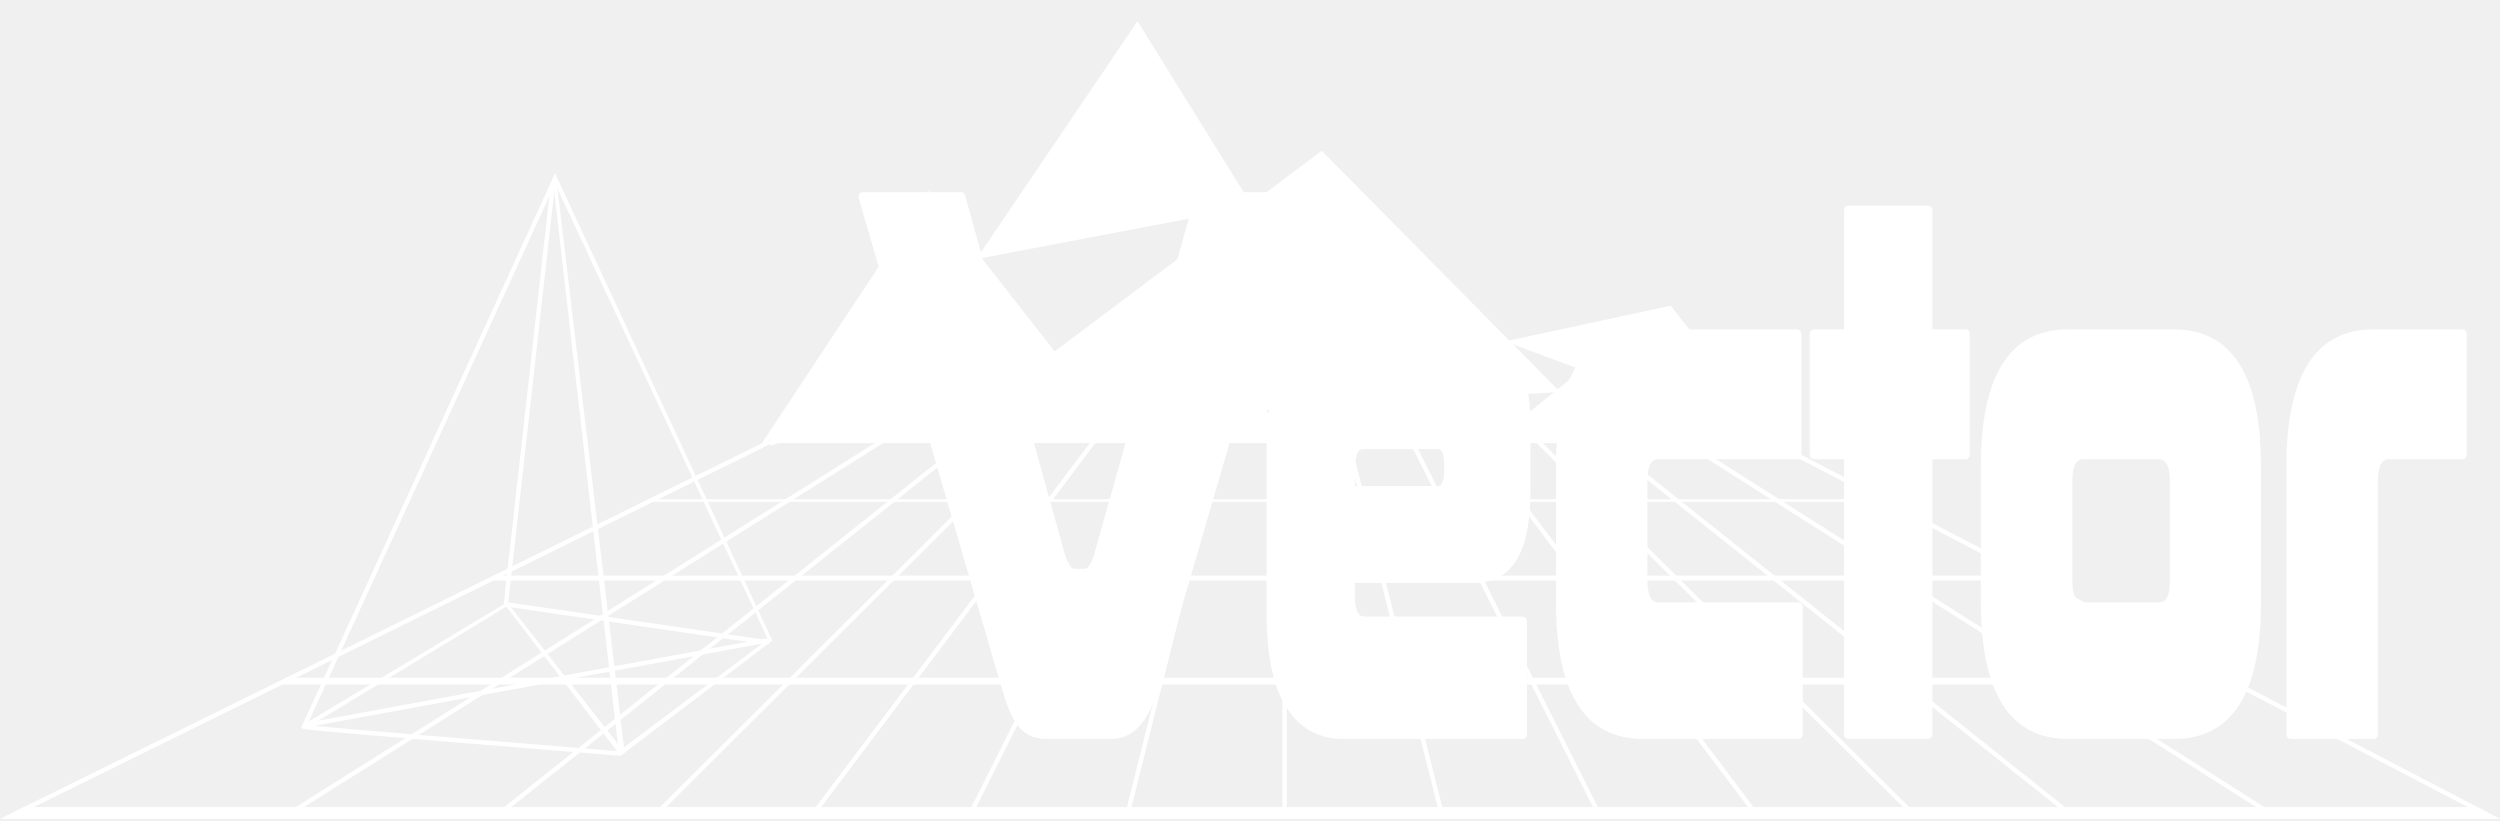
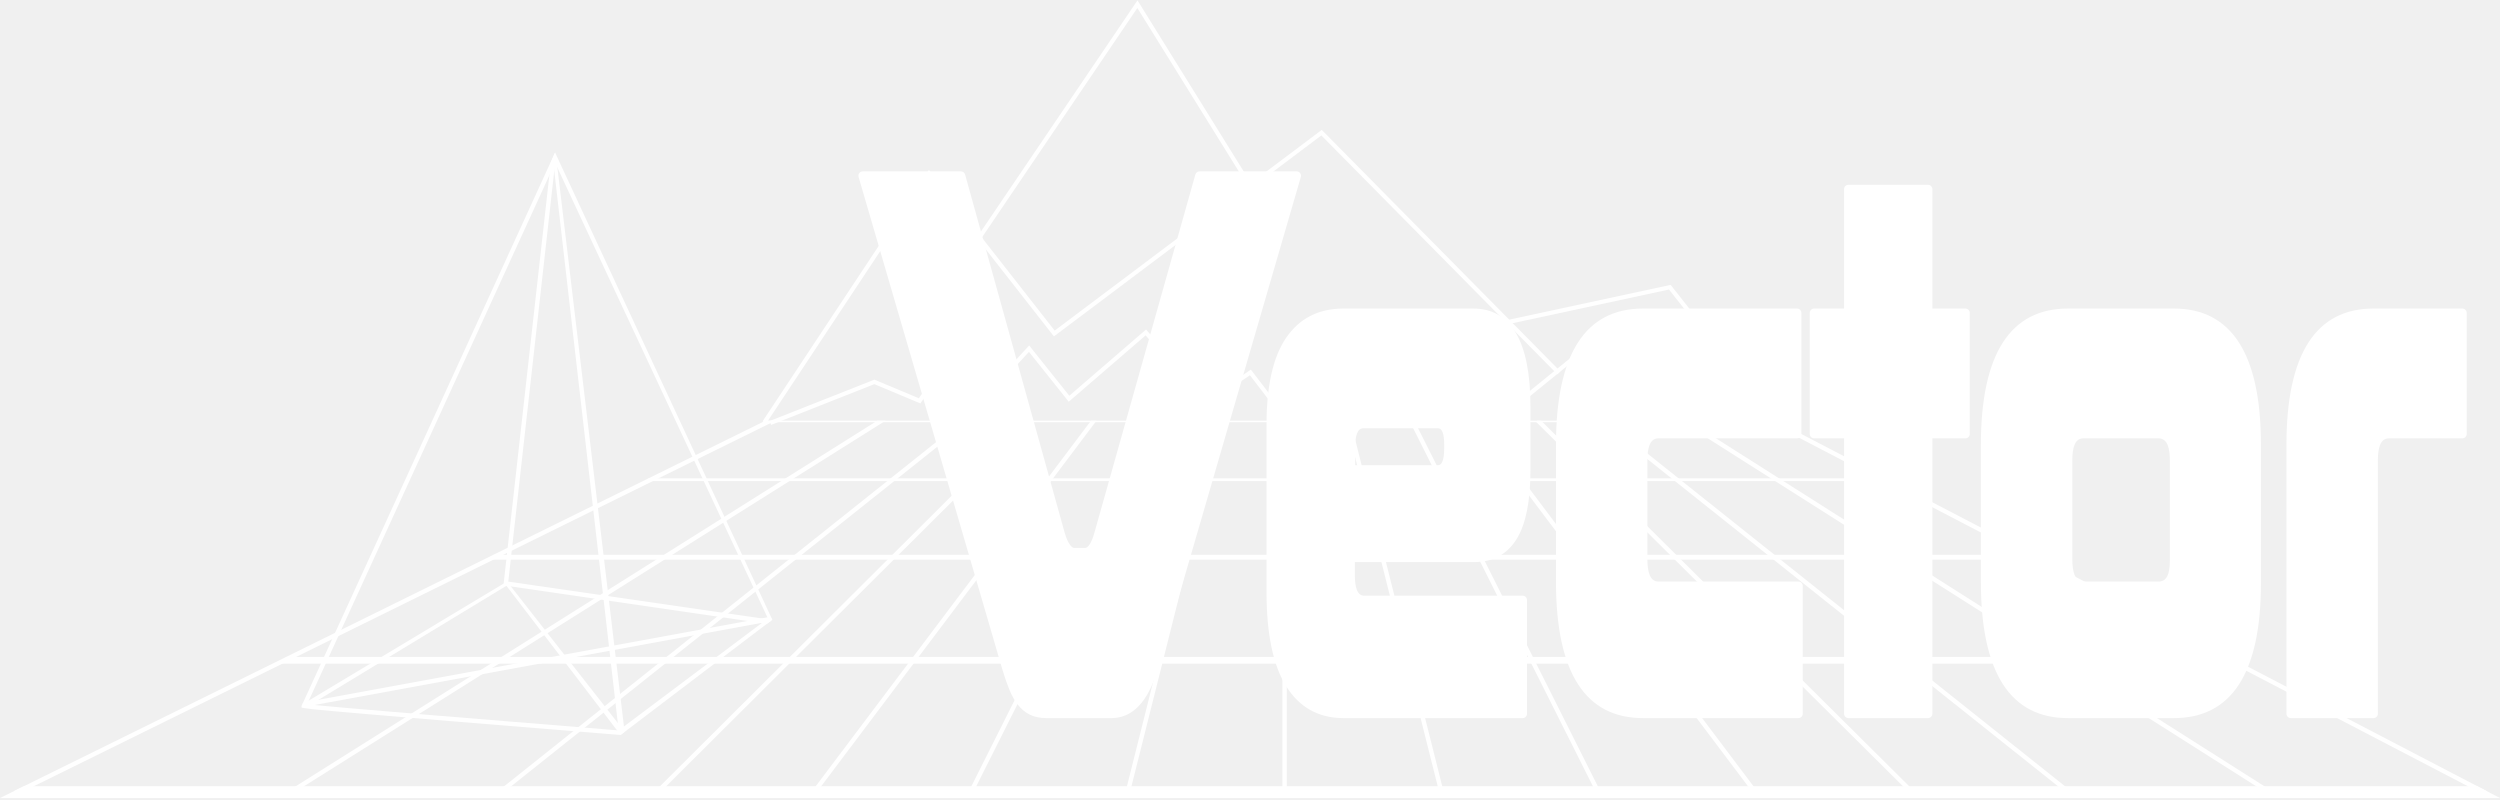
- <svg xmlns="http://www.w3.org/2000/svg" clip-rule="evenodd" fill-rule="evenodd" stroke-linecap="square" stroke-miterlimit="10" viewBox="0 0 600 197">
+ <svg xmlns="http://www.w3.org/2000/svg" clip-rule="evenodd" fill-rule="evenodd" stroke-linejoin="round" stroke-miterlimit="2" viewBox="0 0 600 192">
  <g fill="#fff">
-     <path d="m0 196.532h600l-5.447-2.843h-588.818l-5.735 2.843z" />
-     <path d="m67.034 164.285h471.083l-3.521-1.621h-465.918l-1.644 1.621z" />
-     <path d="m117.226 139.323h371.663l-.94-1.176h-369.529z" />
-     <path d="m154.981 120.45h298.554l-1.515-.649h-296.38z" />
-     <path d="m182.971 106.33h243.911l-.872-.369h-242.29z" />
-     <path d="m247.98 105.961h-1.491l-89.513 89.148.743.745zm121.886 0h-.962l-.264.265 90.246 89.628.742-.746zm15.615 0h-.978l-.276.346 112.386 89.542.655-.822zm-152.67 0h-1.688l-111.788 89.066.656.822zm30.349 0h-1.318l-67.213 89.253.84.633zm91.601 0h-.986l-.211.159 67.57 89.727.841-.633zm49.008.369 141.087 89.506.564-.888-140.211-88.951zm-191.234-.369h-1.977l-141.563 88.984.56.891zm212.07.369 171.762 89.49.486-.933-170.579-88.874zm-85.181-.369h-1.105l-.058.028 45.098 89.827.94-.472zm-61.067 0h-1.178l-44.874 89.383.94.472zm-92.257 0h-2.38l-180.384 88.91.465.944zm107.477 0h-1.085l-22.474 89.531 1.021.256zm30.534 0h-1.085l22.539 89.787 1.021-.256zm-15.283 0h-1.052v89.675h1.052z" />
-     <path d="m183.72 105.961 39.26-59.304 30.05 38.383 64.142-48.201 56.586 57.273" stroke="#fff" />
-     <path d="m235.024 62.041 37.956-56.041 27.114 43.673" stroke="#fff" />
-     <path d="m362.051 82.263 38.707-8.334 25.252 32.032" stroke="#fff" />
-     <path d="m185.351 106.33 24.497-9.673 10.859 4.545 8.586-12.522 10.353 7.977 7.324-7.977 9.596 12.017 18.434-15.909 14.539 16.683-6.963 4.674 17.518-11.761 4.832 6.313 16.034-18.434 20.959 15.909 11.616-9.492 10.859 13.027 22.727-18.434 31.566 22.688" stroke="#fff" />
-     <path d="m72.823 173.448c-.202.345-.696 1.274-.354 1.399.101.037 1.634.268 2.698.378 9.11.941 55.907 4.728 69.512 5.824 2.353.19 4.258.342 4.258.342l.966-.733-16.231-136.315-.458-2.737s-60.212 131.534-60.391 131.842zm.909.53c.179-.309 59.154-129.175 59.154-129.175l15.59 135.496s-1.359-.109-3.712-.299c-15.112-1.218-71.188-5.756-71.032-6.022z" />
-     <path d="m132.192 43.964-11.362 101.519 63.242 9.238 1.279-.994-52.137-112.121zm-10.203 100.624 62.409 9.065-51.161-109.572z" />
-     <path d="m73.556 174.702 47.981-29.116s27.4 35.805 27.4 35.805l36.414-27.664-.531-.687-35.584 26.697s-27.545-35.169-27.545-35.169l-48.683 29.235z" />
-     <path d="m73.309 174.591 111.701-20.516-.19-1.035-111.701 20.516z" />
+     <path d="m0 191.532h600l-5.447-2.843h-588.818l-5.735 2.843z" />
+     <path d="m67.034 159.285h471.083l-3.521-1.621h-465.918l-1.644 1.621z" />
+     <path d="m117.226 134.323h371.663l-.94-1.176h-369.529z" />
+     <path d="m154.981 115.45h298.554l-1.515-.649h-296.38z" />
+     <path d="m182.971 101.33h243.911l-.872-.369h-242.29z" />
+     <path d="m247.98 100.961h-1.491l-89.513 89.148.743.745zm121.886 0h-.962l-.264.265 90.246 89.628.742-.746zm15.615 0h-.978l-.276.346 112.386 89.542.655-.822zm-152.67 0h-1.688l-111.788 89.066.656.822zm30.349 0h-1.318l-67.213 89.253.84.633zm91.601 0h-.986l-.211.159 67.57 89.727.841-.633zm49.008.369 141.087 89.506.564-.888-140.211-88.951zm-191.234-.369h-1.977l-141.563 88.984.56.891zm212.07.369 171.762 89.49.486-.933-170.579-88.874zm-85.181-.369h-1.105l-.058.028 45.098 89.827.94-.472zm-61.067 0h-1.178l-44.874 89.383.94.472zm-92.257 0h-2.38l-180.384 88.91.465.944zm107.477 0h-1.085l-22.474 89.531 1.021.256zm30.534 0h-1.085l22.539 89.787 1.021-.256zm-15.283 0h-1.052v89.675h1.052z" />
+     <path d="m183.861 101.653 39.153-59.142s29.925 38.224 29.925 38.224l64.184-48.233 56.631 57.317.711-.703-57.245-57.939-64.098 48.169s-30.176-38.544-30.176-38.544l-39.919 60.299z" />
+     <path d="m235.158 57.735 37.804-55.816 26.971 43.442.85-.527-27.785-44.753-38.668 57.093z" />
+     <path d="m361.668 77.857 38.89-8.373 25.369 32.179.785-.619-25.755-32.669-39.5 8.504z" />
+     <path d="m289.626 95.81-14.576-16.726-18.418 15.895s-9.636-12.067-9.636-12.067l-7.408 8.069s-10.409-8.019-10.409-8.019l-8.654 12.622s-10.671-4.467-10.671-4.467l-25.152 9.931.367.93 24.774-9.782s11.046 4.624 11.046 4.624l8.517-12.421s10.299 7.934 10.299 7.934l7.238-7.885s9.556 11.967 9.556 11.967l18.451-15.923s13.839 15.879 13.839 15.879-6.492 4.359-6.492 4.359l.557.83 17.129-11.499s4.919 6.426 4.919 6.426l16.128-18.543s20.901 15.864 20.901 15.864l11.537-9.427s10.858 13.025 10.858 13.025l22.814-18.504 31.661 22.756.584-.812-32.282-23.202-22.641 18.364s-10.86-13.028-10.86-13.028l-11.694 9.555s-21.019-15.953-21.019-15.953l-15.938 18.325s-4.745-6.2-4.745-6.2z" />
+     <path d="m72.823 168.448c-.202.345-.696 1.274-.354 1.399.101.037 1.634.268 2.698.378 9.11.941 55.907 4.728 69.512 5.824 2.353.19 4.258.342 4.258.342l.966-.733-16.231-136.315-.458-2.737s-60.212 131.534-60.391 131.842zm.909.53c.179-.309 59.154-129.175 59.154-129.175l15.59 135.496s-1.359-.109-3.712-.299c-15.112-1.218-71.188-5.756-71.032-6.022z" />
+     <path d="m132.192 38.964-11.362 101.519 63.242 9.238 1.279-.994-52.137-112.121zm-10.203 100.624 62.409 9.065-51.161-109.572z" />
+     <path d="m73.556 169.702 47.981-29.116s27.4 35.805 27.4 35.805l36.414-27.664-.531-.687-35.584 26.697s-27.545-35.169-27.545-35.169l-48.683 29.235z" />
+     <path d="m73.309 169.591 111.701-20.516-.19-1.035-111.701 20.516z" />
    <g fill-rule="nonzero">
-       <path d="m276.786 165.481 34.405-118.305h-23.293l-24.199 85.864c-.823 3.012-1.921 4.519-3.292 4.519h-2.552c-1.372 0-2.497-1.507-3.375-4.519l-23.869-85.864h-23.54l34.487 118.143c.549 1.829 1.098 3.416 1.646 4.761.549 1.345 1.18 2.475 1.893 3.39.714.914 1.55 1.614 2.511 2.098.96.484 2.153.726 3.58.726h15.556c4.555 0 7.902-3.604 10.042-10.813z" />
-       <path d="m366.255 117.868v-15.333c0-14.956-4.225-22.434-12.675-22.434h-31.113c-5.652 0-9.973 2.206-12.963 6.617-2.991 4.412-4.486 11.137-4.486 20.175v40.188c0 9.792 1.495 17.108 4.486 21.95 2.99 4.842 7.311 7.263 12.963 7.263h42.965v-27.276h-38.026c-2.195 0-3.293-1.991-3.293-5.972v-4.196h29.631c4.17 0 7.298-1.695 9.383-5.084s3.128-8.689 3.128-15.898zm-39.014-11.136h17.861c1.701 0 2.551 1.614 2.551 4.842v1.129c0 3.336-.85 5.004-2.551 5.004h-20.906v-5.488c0-3.658 1.015-5.487 3.045-5.487z" />
-       <path d="m431.279 109.153v-29.052h-36.957c-13.224 0-19.836 10.545-19.836 31.634v32.925c0 21.09 6.612 31.634 19.836 31.634h37.286v-30.665h-33.582c-2.469 0-3.704-2.152-3.704-6.456v-23.726c0-4.196 1.235-6.294 3.704-6.294z" />
-       <path d="m462.72 80.101v-29.697h-19.095v29.697h-8.231v29.052h8.231v67.141h19.095v-67.141h8.972v-29.052z" />
-       <path d="m500.006 109.153h18.025c2.524 0 3.787 2.098 3.787 6.294v24.048c0 4.089-1.263 6.134-3.787 6.134h-18.025c-2.469 0-3.704-2.152-3.704-6.456v-23.726c0-4.196 1.235-6.294 3.704-6.294zm41.566 35.83v-33.248c0-21.089-6.613-31.634-19.837-31.634h-25.433c-13.224 0-19.836 10.545-19.836 31.634v32.925c0 21.09 6.612 31.634 19.836 31.634h25.433c13.224 0 19.837-10.437 19.837-31.311z" />
-       <path d="m590.956 109.153v-29.052h-21.317c-13.225 0-19.837 10.545-19.837 31.634v64.559h19.837v-60.847c0-4.196 1.234-6.294 3.703-6.294z" />
+       <path d="m276.786 160.481 34.405-118.305h-23.293l-24.199 85.864c-.823 3.012-1.921 4.519-3.292 4.519h-2.552c-1.372 0-2.497-1.507-3.375-4.519l-23.869-85.864h-23.54l34.487 118.143c.549 1.829 1.098 3.416 1.646 4.761.549 1.345 1.18 2.475 1.893 3.39.714.914 1.55 1.614 2.511 2.098.96.484 2.153.726 3.58.726h15.556c4.555 0 7.902-3.604 10.042-10.813z" />
+       <path d="m366.255 112.868v-15.333c0-14.956-4.225-22.434-12.675-22.434h-31.113c-5.652 0-9.973 2.206-12.963 6.617-2.991 4.412-4.486 11.137-4.486 20.175v40.188c0 9.792 1.495 17.108 4.486 21.95 2.99 4.842 7.311 7.263 12.963 7.263h42.965v-27.276h-38.026c-2.195 0-3.293-1.991-3.293-5.972v-4.196h29.631c4.17 0 7.298-1.695 9.383-5.084s3.128-8.689 3.128-15.898zm-39.014-11.136h17.861c1.701 0 2.551 1.614 2.551 4.842v1.129c0 3.336-.85 5.004-2.551 5.004h-20.906v-5.488c0-3.658 1.015-5.487 3.045-5.487z" />
+       <path d="m431.279 104.153v-29.052h-36.957c-13.224 0-19.836 10.545-19.836 31.634v32.925c0 21.09 6.612 31.634 19.836 31.634h37.286v-30.665h-33.582c-2.469 0-3.704-2.152-3.704-6.456v-23.726c0-4.196 1.235-6.294 3.704-6.294z" />
+       <path d="m462.72 75.101v-29.697h-19.095v29.697h-8.231v29.052h8.231v67.141h19.095v-67.141h8.972v-29.052z" />
+       <path d="m500.006 104.153h18.025c2.524 0 3.787 2.098 3.787 6.294v24.048c0 4.089-1.263 6.134-3.787 6.134h-18.025c-2.469 0-3.704-2.152-3.704-6.456v-23.726c0-4.196 1.235-6.294 3.704-6.294zm41.566 35.83v-33.248c0-21.089-6.613-31.634-19.837-31.634h-25.433c-13.224 0-19.836 10.545-19.836 31.634v32.925c0 21.09 6.612 31.634 19.836 31.634h25.433c13.224 0 19.837-10.437 19.837-31.311z" />
+       <path d="m590.956 104.153v-29.052h-21.317c-13.225 0-19.837 10.545-19.837 31.634v64.559h19.837v-60.847c0-4.196 1.234-6.294 3.703-6.294z" />
    </g>
-     <path d="m277.795 165.78c0-.002.001-.004.001-.006l34.405-118.304c.093-.318.03-.661-.169-.926-.198-.264-.51-.42-.841-.42h-23.293c-.472 0-.885.313-1.013.767l-24.199 85.863c-.001.003-.001.006-.002.008-.369 1.352-.784 2.372-1.276 3.047-.309.424-.616.698-1.001.698h-2.552c-.392 0-.708-.277-1.029-.708-.505-.675-.939-1.695-1.333-3.045-.241-.867-23.868-85.86-23.868-85.86-.127-.455-.541-.77-1.014-.77h-23.54c-.331 0-.643.156-.842.421s-.261.608-.168.926l34.487 118.143c.001.002.002.005.002.007.56 1.866 1.12 3.485 1.68 4.857.589 1.445 1.271 2.656 2.038 3.639.813 1.043 1.771 1.838 2.866 2.39 1.088.549 2.437.839 4.054.839h15.556c4.937 0 8.731-3.751 11.051-11.566zm-2.018-.596c-1.961 6.603-4.86 10.058-9.033 10.058h-15.556c-1.237 0-2.274-.194-3.107-.614-.825-.416-1.541-1.02-2.154-1.805-.66-.847-1.241-1.895-1.749-3.14-.537-1.317-1.074-2.872-1.611-4.663 0 0-34.093-116.792-34.093-116.792h21.337s23.656 85.093 23.656 85.093c.001.005.002.009.003.013.59 2.025 1.315 3.426 2.104 4.236.697.715 1.467 1.041 2.281 1.041h2.552c.819 0 1.587-.329 2.275-1.048.775-.812 1.476-2.214 2.031-4.241 0 0 23.981-85.094 23.981-85.094h21.095s-34.012 116.956-34.012 116.956z" />
-     <path d="m367.307 117.868v-15.333c0-15.79-4.806-23.486-13.727-23.486h-31.113c-6.035 0-10.641 2.369-13.834 7.079-3.08 4.543-4.667 11.458-4.667 20.765v40.188c0 10.042 1.575 17.537 4.642 22.503 3.197 5.176 7.817 7.762 13.859 7.762h42.965c.581 0 1.052-.471 1.052-1.052v-27.276c0-.581-.471-1.052-1.052-1.052h-38.026c-.866 0-1.432-.519-1.778-1.461-.318-.864-.463-2.018-.463-3.459v-3.144h28.579c4.572 0 7.994-1.869 10.279-5.585 2.159-3.509 3.284-8.986 3.284-16.449zm-2.104 0c0 6.955-.96 12.077-2.972 15.347-1.884 3.063-4.718 4.583-8.487 4.583h-29.631c-.581 0-1.052.471-1.052 1.052v4.196c0 4.822 1.686 7.024 4.345 7.024h36.974v25.172h-41.913c-5.262 0-9.284-2.256-12.068-6.764-2.914-4.718-4.329-11.856-4.329-21.397v-40.188c0-8.769 1.403-15.304 4.304-19.584 2.788-4.113 6.824-6.156 12.093-6.156h31.113c4.616 0 7.816 2.493 9.662 7.395 1.317 3.497 1.961 8.16 1.961 13.987zm-37.962-12.188c-2.497 0-4.098 2.041-4.098 6.539v5.488c0 .581.471 1.052 1.053 1.052h20.906c1.259 0 2.221-.59 2.851-1.825.48-.941.753-2.348.753-4.231v-1.129c0-1.835-.276-3.205-.76-4.122-.629-1.195-1.585-1.772-2.844-1.772zm0 2.104h17.861c.573 0 .921.387 1.15 1.04.242.687.349 1.605.349 2.75v1.129c0 1.453-.152 2.548-.523 3.275-.221.433-.534.677-.976.677h-19.854v-4.436c0-1.31.131-2.36.422-3.147.306-.828.805-1.288 1.571-1.288z" />
-     <path d="m431.279 110.205c.581 0 1.052-.471 1.052-1.052v-29.052c0-.581-.471-1.052-1.052-1.052h-36.957c-13.738 0-20.888 10.777-20.888 32.686v32.925c0 21.91 7.15 32.686 20.888 32.686h37.286c.581 0 1.052-.471 1.052-1.052v-30.665c0-.582-.471-1.053-1.052-1.053h-33.582c-1.027 0-1.718-.573-2.129-1.647-.358-.939-.523-2.192-.523-3.756v-23.726c0-1.517.163-2.734.52-3.644.41-1.046 1.106-1.598 2.132-1.598zm-1.053-2.104h-32.2c-2.959 0-4.756 2.318-4.756 7.346v23.726c0 5.139 1.807 7.508 4.756 7.508h32.53v28.561c-6.06 0-36.234 0-36.234 0-12.711 0-18.784-10.311-18.784-30.582v-32.925c0-20.271 6.073-30.582 18.784-30.582h35.904z" />
-     <path d="m463.772 79.049v-28.645c0-.581-.471-1.052-1.052-1.052h-19.095c-.581 0-1.052.471-1.052 1.052v28.645h-7.179c-.581 0-1.052.471-1.052 1.052v29.052c0 .581.471 1.052 1.052 1.052h7.179v66.089c0 .581.471 1.052 1.052 1.052h19.095c.581 0 1.052-.471 1.052-1.052v-66.089h7.92c.581 0 1.052-.471 1.052-1.052v-29.052c0-.581-.471-1.052-1.052-1.052zm-2.104 1.052c0 .581.471 1.052 1.052 1.052h7.92v26.948h-7.92c-.581 0-1.052.471-1.052 1.052v66.089h-16.991c0-8.533 0-66.089 0-66.089 0-.581-.471-1.052-1.052-1.052h-7.179v-26.948h7.179c.581 0 1.052-.471 1.052-1.052v-28.645h16.991z" />
-     <path d="m542.624 144.983v-33.248c0-21.909-7.15-32.686-20.889-32.686h-25.433c-13.738 0-20.888 10.777-20.888 32.686v32.925c0 21.91 7.15 32.686 20.888 32.686h25.433c13.743 0 20.889-10.67 20.889-32.363zm-2.105 0c0 20.057-6.077 30.259-18.784 30.259h-25.433c-12.711 0-18.784-10.311-18.784-30.582v-32.925c0-20.271 6.073-30.582 18.784-30.582h25.433c12.711 0 18.784 10.311 18.784 30.582zm-40.513-36.882c-2.959 0-4.756 2.318-4.756 7.346v23.726c0 5.139 1.807 7.508 4.756 7.508h18.025c3.034 0 4.839-2.271 4.839-7.186v-24.048c0-5.025-1.816-7.346-4.839-7.346zm0 2.104h18.025c1.058 0 1.781.551 2.204 1.605.365.909.53 2.123.53 3.637v24.048c0 3.274-.713 5.081-2.734 5.081h-18.025c-1.027 0-1.718-.573-2.129-1.647-.359-.939-.523-2.192-.523-3.756v-23.726c0-1.517.163-2.734.52-3.644.41-1.046 1.106-1.598 2.132-1.598z" />
-     <path d="m590.956 110.205c.582 0 1.053-.471 1.053-1.052v-29.052c0-.581-.471-1.052-1.053-1.052h-21.317c-13.739 0-20.889 10.777-20.889 32.686v64.559c0 .581.471 1.052 1.052 1.052h19.837c.581 0 1.052-.471 1.052-1.052v-60.847c0-1.517.163-2.734.52-3.644.41-1.046 1.106-1.598 2.131-1.598zm-1.052-2.104h-16.562c-2.958 0-4.756 2.318-4.756 7.346v59.795h-17.731v-63.507c0-20.271 6.073-30.582 18.784-30.582h20.265z" />
+     <path d="m277.795 160.78c0-.002.001-.004.001-.006l34.405-118.304c.093-.318.03-.661-.169-.926-.198-.264-.51-.42-.841-.42h-23.293c-.472 0-.885.313-1.013.767l-24.199 85.863c-.001.003-.001.006-.002.008-.369 1.352-.784 2.372-1.276 3.047-.309.424-.616.698-1.001.698h-2.552c-.392 0-.708-.277-1.029-.708-.505-.675-.939-1.695-1.333-3.045-.241-.867-23.868-85.86-23.868-85.86-.127-.455-.541-.77-1.014-.77h-23.54c-.331 0-.643.156-.842.421s-.261.608-.168.926l34.487 118.143c.001.002.002.005.002.007.56 1.866 1.12 3.485 1.68 4.857.589 1.445 1.271 2.656 2.038 3.639.813 1.043 1.771 1.838 2.866 2.39 1.088.549 2.437.839 4.054.839h15.556c4.937 0 8.731-3.751 11.051-11.566zm-2.018-.596c-1.961 6.603-4.86 10.058-9.033 10.058h-15.556c-1.237 0-2.274-.194-3.107-.614-.825-.416-1.541-1.02-2.154-1.805-.66-.847-1.241-1.895-1.749-3.14-.537-1.317-1.074-2.872-1.611-4.663 0 0-34.093-116.792-34.093-116.792h21.337s23.656 85.093 23.656 85.093c.001.005.002.009.003.013.59 2.025 1.315 3.426 2.104 4.236.697.715 1.467 1.041 2.281 1.041h2.552c.819 0 1.587-.329 2.275-1.048.775-.812 1.476-2.214 2.031-4.241 0 0 23.981-85.094 23.981-85.094h21.095s-34.012 116.956-34.012 116.956z" />
+     <path d="m367.307 112.868v-15.333c0-15.79-4.806-23.486-13.727-23.486h-31.113c-6.035 0-10.641 2.369-13.834 7.079-3.08 4.543-4.667 11.458-4.667 20.765v40.188c0 10.042 1.575 17.537 4.642 22.503 3.197 5.176 7.817 7.762 13.859 7.762h42.965c.581 0 1.052-.471 1.052-1.052v-27.276c0-.581-.471-1.052-1.052-1.052h-38.026c-.866 0-1.432-.519-1.778-1.461-.318-.864-.463-2.018-.463-3.459v-3.144h28.579c4.572 0 7.994-1.869 10.279-5.585 2.159-3.509 3.284-8.986 3.284-16.449zm-2.104 0c0 6.955-.96 12.077-2.972 15.347-1.884 3.063-4.718 4.583-8.487 4.583h-29.631c-.581 0-1.052.471-1.052 1.052v4.196c0 4.822 1.686 7.024 4.345 7.024h36.974v25.172h-41.913c-5.262 0-9.284-2.256-12.068-6.764-2.914-4.718-4.329-11.856-4.329-21.397v-40.188c0-8.769 1.403-15.304 4.304-19.584 2.788-4.113 6.824-6.156 12.093-6.156h31.113c4.616 0 7.816 2.493 9.662 7.395 1.317 3.497 1.961 8.16 1.961 13.987zm-37.962-12.188c-2.497 0-4.098 2.041-4.098 6.539v5.488c0 .581.471 1.052 1.053 1.052h20.906c1.259 0 2.221-.59 2.851-1.825.48-.941.753-2.348.753-4.231v-1.129c0-1.835-.276-3.205-.76-4.122-.629-1.195-1.585-1.772-2.844-1.772zm0 2.104h17.861c.573 0 .921.387 1.15 1.04.242.687.349 1.605.349 2.75v1.129c0 1.453-.152 2.548-.523 3.275-.221.433-.534.677-.976.677h-19.854v-4.436c0-1.31.131-2.36.422-3.147.306-.828.805-1.288 1.571-1.288z" />
+     <path d="m431.279 105.205c.581 0 1.052-.471 1.052-1.052v-29.052c0-.581-.471-1.052-1.052-1.052h-36.957c-13.738 0-20.888 10.777-20.888 32.686v32.925c0 21.91 7.15 32.686 20.888 32.686h37.286c.581 0 1.052-.471 1.052-1.052v-30.665c0-.582-.471-1.053-1.052-1.053h-33.582c-1.027 0-1.718-.573-2.129-1.647-.358-.939-.523-2.192-.523-3.756v-23.726c0-1.517.163-2.734.52-3.644.41-1.046 1.106-1.598 2.132-1.598zm-1.053-2.104h-32.2c-2.959 0-4.756 2.318-4.756 7.346v23.726c0 5.139 1.807 7.508 4.756 7.508h32.53v28.561c-6.06 0-36.234 0-36.234 0-12.711 0-18.784-10.311-18.784-30.582v-32.925c0-20.271 6.073-30.582 18.784-30.582h35.904z" />
+     <path d="m463.772 74.049v-28.645c0-.581-.471-1.052-1.052-1.052h-19.095c-.581 0-1.052.471-1.052 1.052v28.645h-7.179c-.581 0-1.052.471-1.052 1.052v29.052c0 .581.471 1.052 1.052 1.052h7.179v66.089c0 .581.471 1.052 1.052 1.052h19.095c.581 0 1.052-.471 1.052-1.052v-66.089h7.92c.581 0 1.052-.471 1.052-1.052v-29.052c0-.581-.471-1.052-1.052-1.052zm-2.104 1.052c0 .581.471 1.052 1.052 1.052h7.92v26.948h-7.92c-.581 0-1.052.471-1.052 1.052v66.089h-16.991c0-8.533 0-66.089 0-66.089 0-.581-.471-1.052-1.052-1.052h-7.179v-26.948h7.179c.581 0 1.052-.471 1.052-1.052v-28.645h16.991z" />
+     <path d="m542.624 139.983v-33.248c0-21.909-7.15-32.686-20.889-32.686h-25.433c-13.738 0-20.888 10.777-20.888 32.686v32.925c0 21.91 7.15 32.686 20.888 32.686h25.433c13.743 0 20.889-10.67 20.889-32.363zm-2.105 0c0 20.057-6.077 30.259-18.784 30.259h-25.433c-12.711 0-18.784-10.311-18.784-30.582v-32.925c0-20.271 6.073-30.582 18.784-30.582h25.433c12.711 0 18.784 10.311 18.784 30.582zm-40.513-36.882c-2.959 0-4.756 2.318-4.756 7.346v23.726c0 5.139 1.807 7.508 4.756 7.508h18.025c3.034 0 4.839-2.271 4.839-7.186v-24.048c0-5.025-1.816-7.346-4.839-7.346zm0 2.104h18.025c1.058 0 1.781.551 2.204 1.605.365.909.53 2.123.53 3.637v24.048c0 3.274-.713 5.081-2.734 5.081h-18.025c-1.027 0-1.718-.573-2.129-1.647-.359-.939-.523-2.192-.523-3.756v-23.726c0-1.517.163-2.734.52-3.644.41-1.046 1.106-1.598 2.132-1.598z" />
+     <path d="m590.956 105.205c.582 0 1.053-.471 1.053-1.052v-29.052c0-.581-.471-1.052-1.053-1.052h-21.317c-13.739 0-20.889 10.777-20.889 32.686v64.559c0 .581.471 1.052 1.052 1.052h19.837c.581 0 1.052-.471 1.052-1.052v-60.847c0-1.517.163-2.734.52-3.644.41-1.046 1.106-1.598 2.131-1.598zm-1.052-2.104h-16.562c-2.958 0-4.756 2.318-4.756 7.346v59.795h-17.731v-63.507c0-20.271 6.073-30.582 18.784-30.582h20.265z" />
  </g>
</svg>
